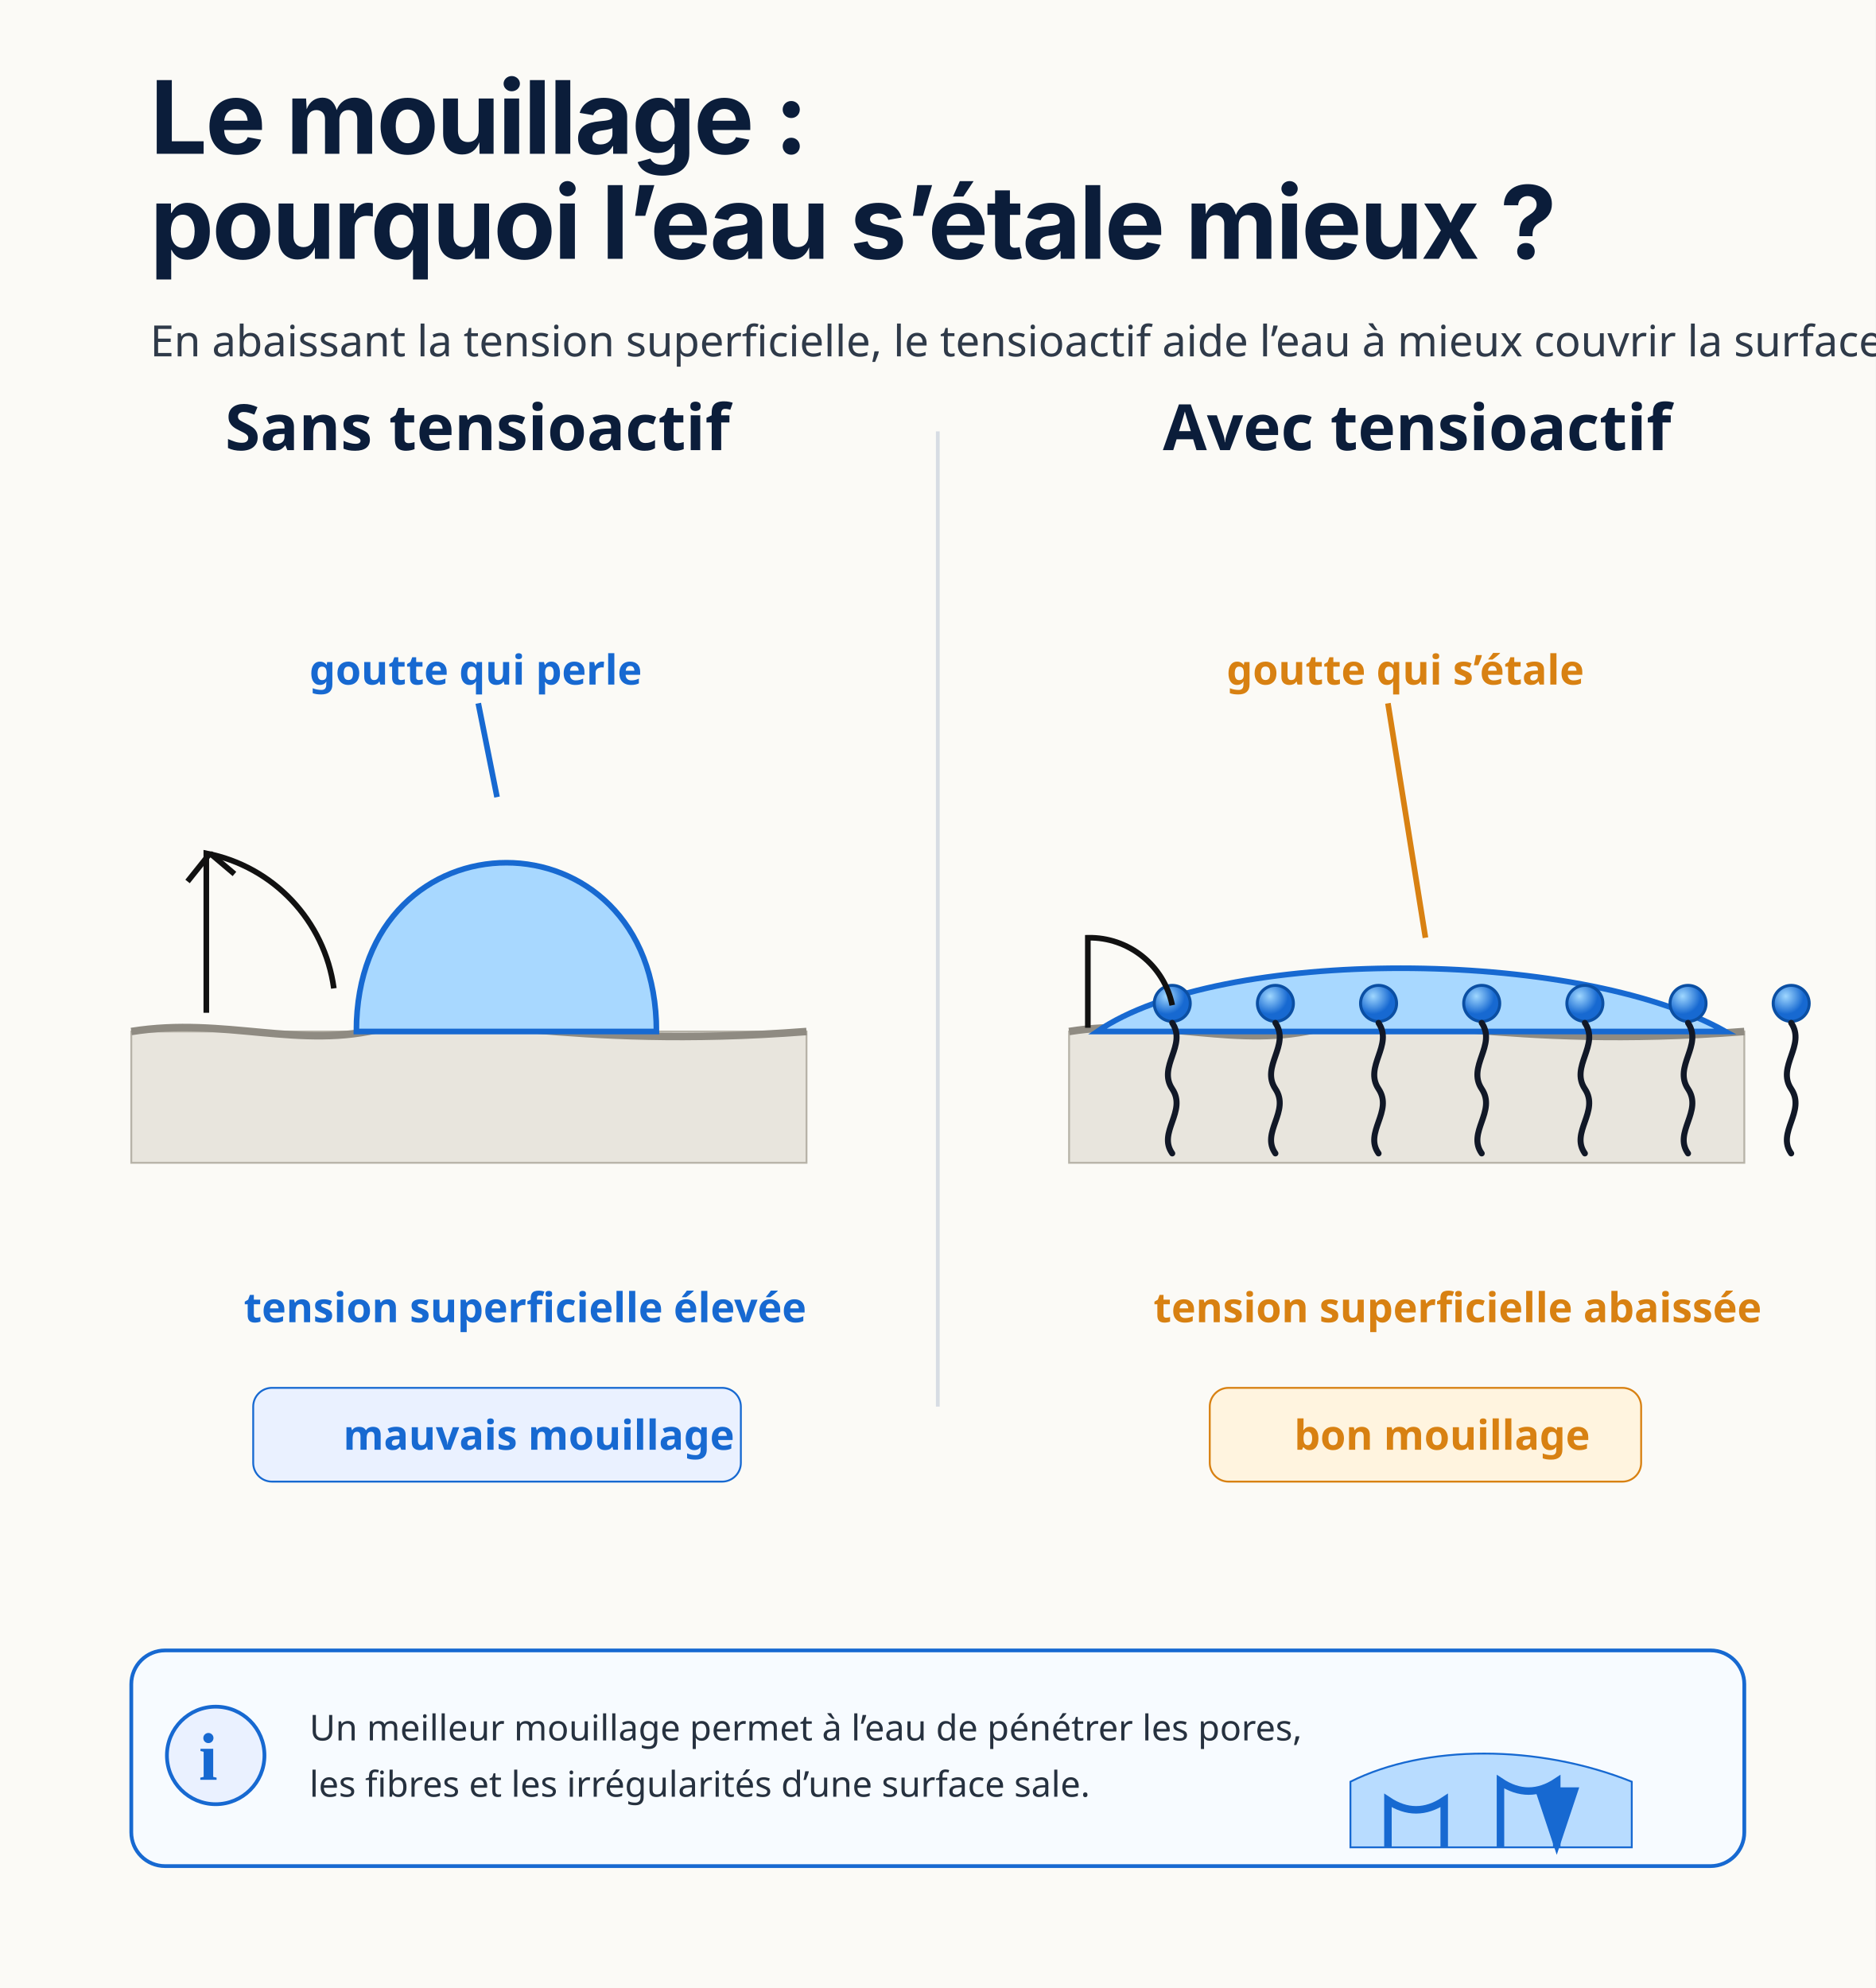
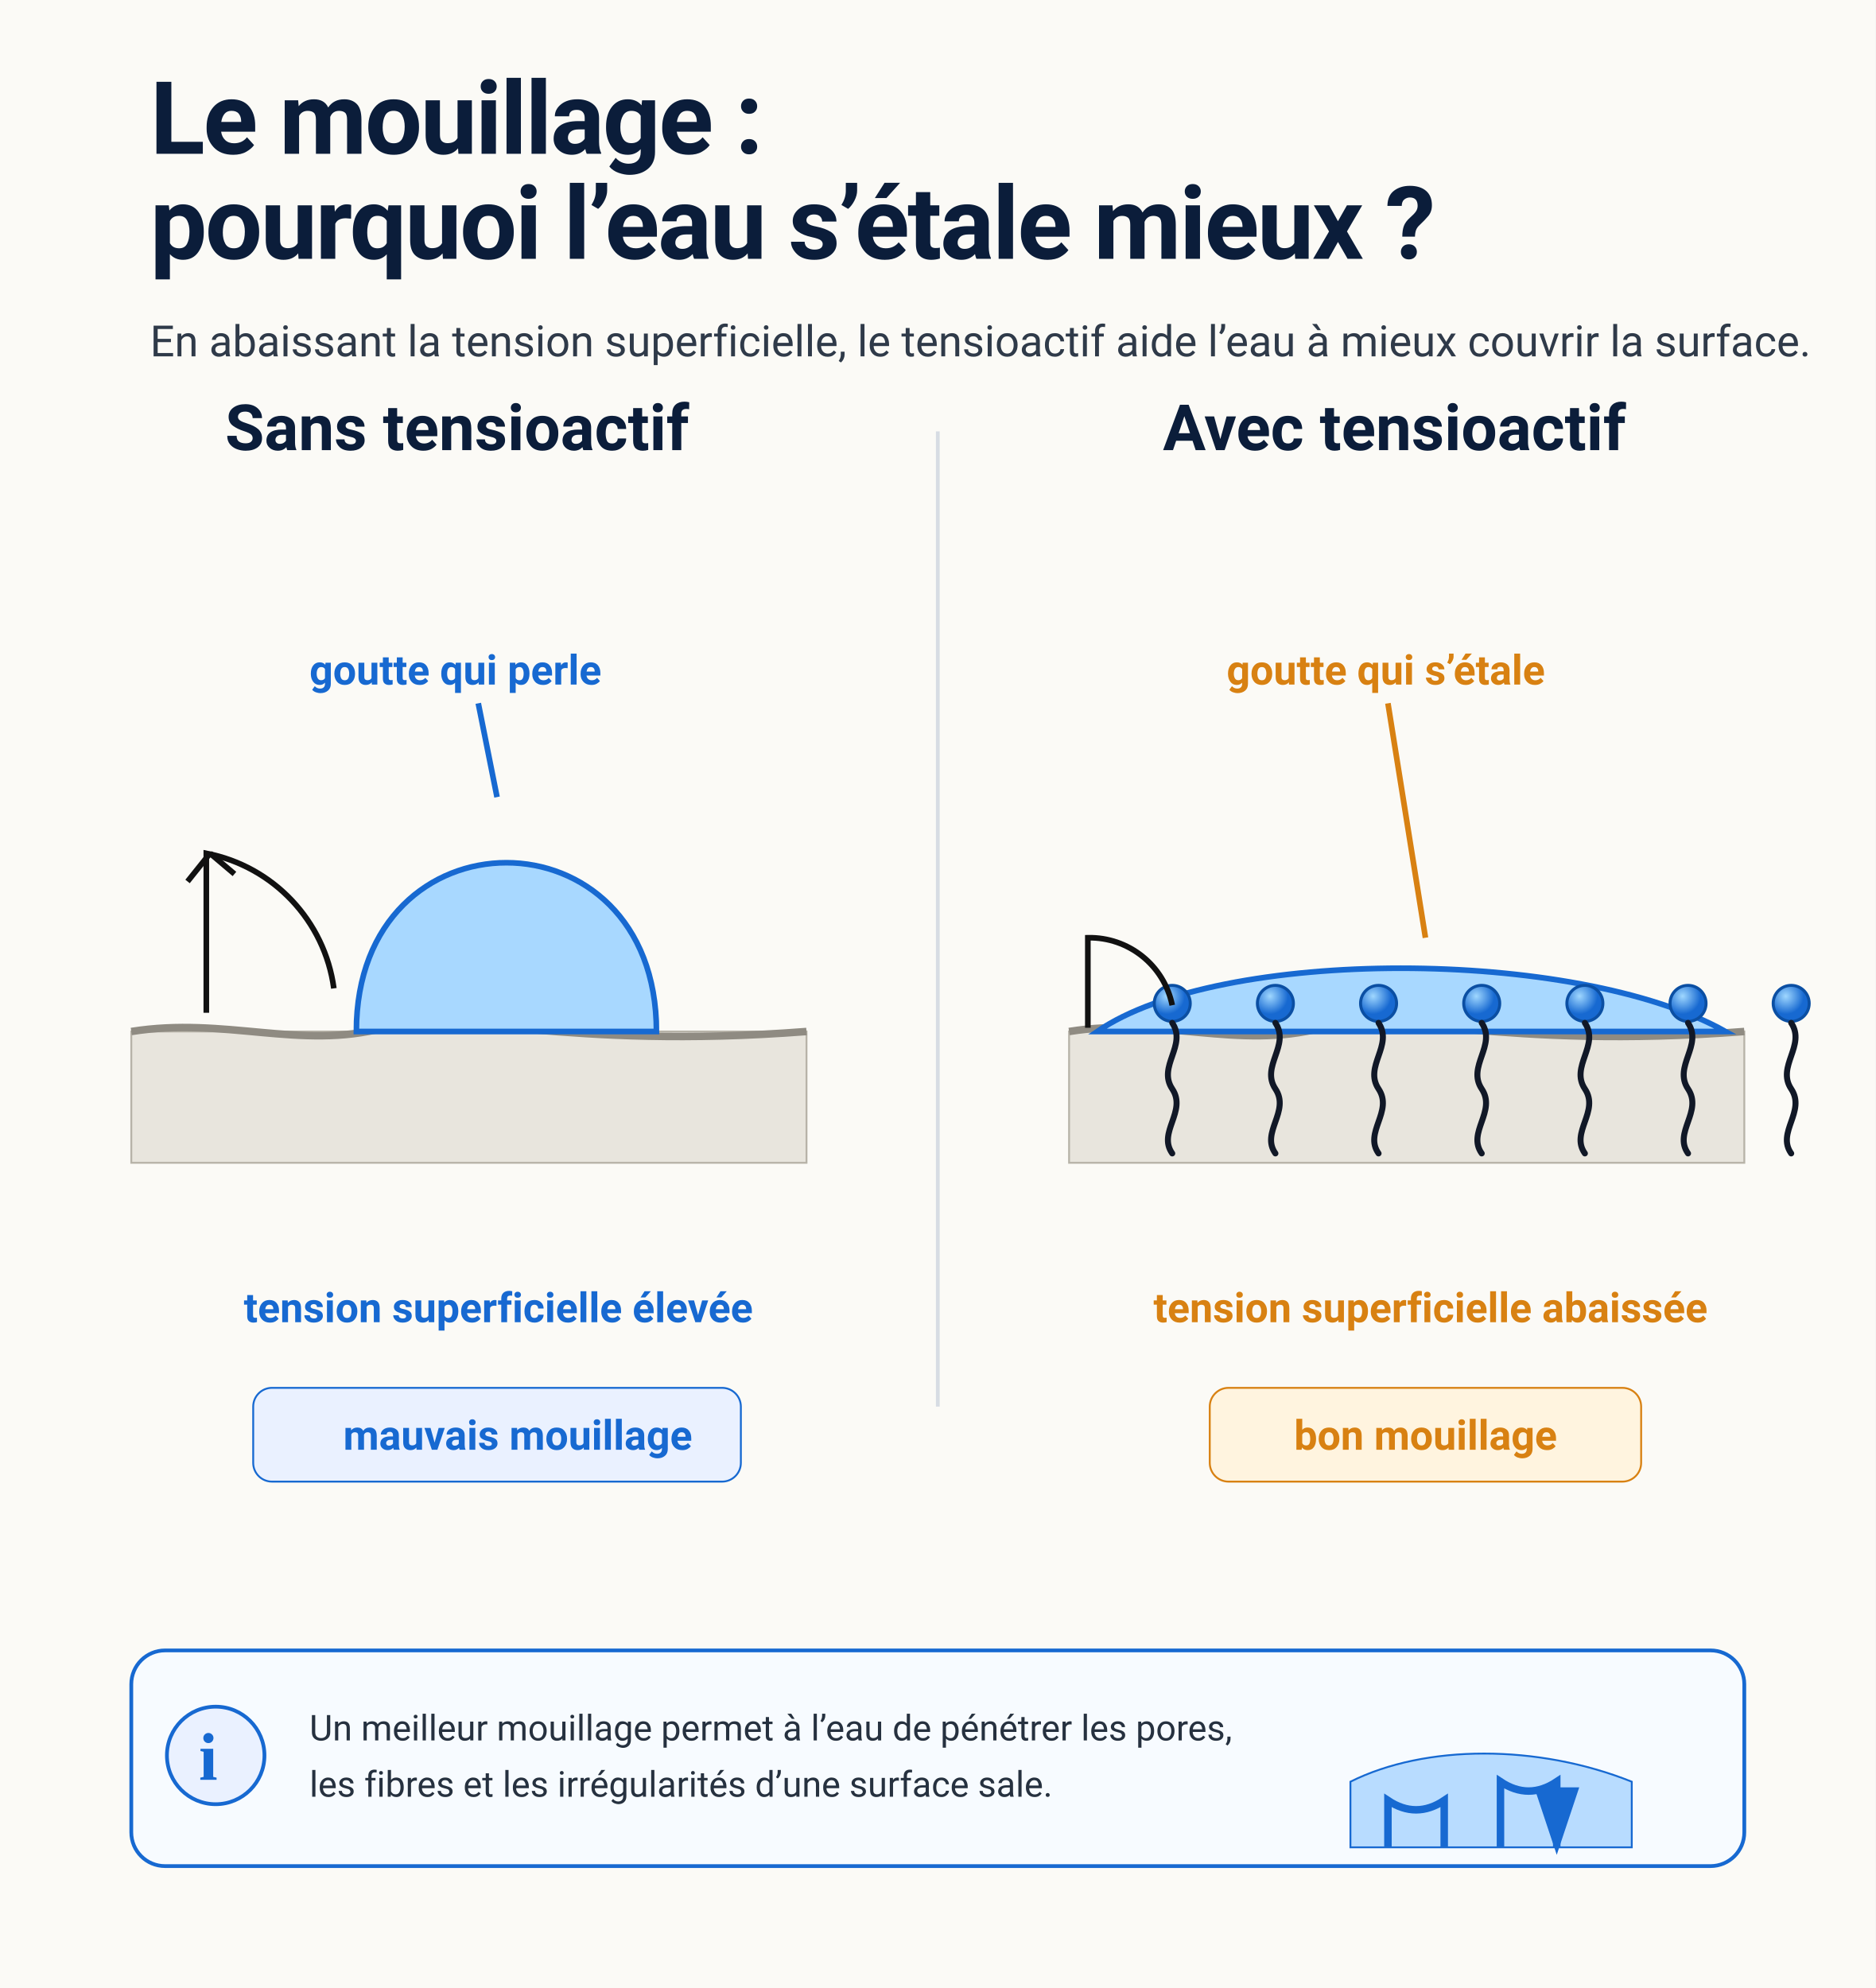
<svg xmlns="http://www.w3.org/2000/svg" width="1000" height="1060" viewBox="0 0 1000 1060" role="img" aria-labelledby="title desc">
  <defs>
    <style>
- .title{font:700 54px system-ui,-apple-system,BlinkMacSystemFont,'Segoe UI',sans-serif;fill:#0b1d3a;letter-spacing:-1px}.subtitle{font:400 23px system-ui,sans-serif;fill:#2f3a49}.h2{font:700 34px system-ui,sans-serif;fill:#0b1d3a}.label{font:600 22px system-ui,sans-serif;fill:#0b1d3a}.small{font:400 19px system-ui,sans-serif;fill:#26313f}.tiny{font:400 16px system-ui,sans-serif;fill:#415063}.blue{fill:#1769d1}.orange{fill:#d88112}.green{fill:#237047}.purple{fill:#6a3aa8}.ink{fill:#111827}.muted{fill:#4b5563}.line{stroke:#d7dce3;stroke-width:2}.box{fill:#fff;stroke:#d7dce3;stroke-width:2}.info{fill:#f7fbff;stroke:#1769d1;stroke-width:2}.warn{fill:#fff9ed;stroke:#d88112;stroke-width:2}.water{fill:#dcefff;stroke:#68aee8;stroke-width:2}.oil{fill:#ffe1a3;stroke:#e0a144;stroke-width:2}.surface{fill:#e8e5dd;stroke:#b7b3a8;stroke-width:1}.tail{fill:none;stroke:#111827;stroke-width:4;stroke-linecap:round}.dash{stroke-dasharray:8 8}.mono{font:500 20px ui-monospace,SFMono-Regular,Menlo,monospace;fill:#111827}
+ .title{font:700 54px Roboto,Arial,sans-serif;fill:#0b1d3a;letter-spacing:-1px}.subtitle{font:400 23px Roboto,Arial,sans-serif;fill:#2f3a49}.h2{font:700 34px Roboto,Arial,sans-serif;fill:#0b1d3a}.label{font:600 22px Roboto,Arial,sans-serif;fill:#0b1d3a}.small{font:400 19px Roboto,Arial,sans-serif;fill:#26313f}.tiny{font:400 16px Roboto,Arial,sans-serif;fill:#415063}.blue{fill:#1769d1}.orange{fill:#d88112}.green{fill:#237047}.purple{fill:#6a3aa8}.ink{fill:#111827}.muted{fill:#4b5563}.line{stroke:#d7dce3;stroke-width:2}.box{fill:#fff;stroke:#d7dce3;stroke-width:2}.info{fill:#f7fbff;stroke:#1769d1;stroke-width:2}.warn{fill:#fff9ed;stroke:#d88112;stroke-width:2}.water{fill:#dcefff;stroke:#68aee8;stroke-width:2}.oil{fill:#ffe1a3;stroke:#e0a144;stroke-width:2}.surface{fill:#e8e5dd;stroke:#b7b3a8;stroke-width:1}.tail{fill:none;stroke:#111827;stroke-width:4;stroke-linecap:round}.dash{stroke-dasharray:8 8}.mono{font:500 20px Roboto,Arial,sans-serif;fill:#111827}
</style>
    <radialGradient id="blueHead" cx="35%" cy="30%">
      <stop offset="0" stop-color="#9fd7ff" />
      <stop offset="1" stop-color="#1769d1" />
    </radialGradient>
    <radialGradient id="oilDrop" cx="35%" cy="30%">
      <stop offset="0" stop-color="#ffe19a" />
      <stop offset="1" stop-color="#d88112" />
    </radialGradient>
    <marker id="arrowBlue" markerWidth="10" markerHeight="10" refX="8" refY="3" orient="auto">
      <path d="M0,0 L0,6 L9,3 z" fill="#1769d1" />
    </marker>
    <marker id="arrowOrange" markerWidth="10" markerHeight="10" refX="8" refY="3" orient="auto">
      <path d="M0,0 L0,6 L9,3 z" fill="#d88112" />
    </marker>
    <marker id="arrowDark" markerWidth="10" markerHeight="10" refX="8" refY="3" orient="auto">
      <path d="M0,0 L0,6 L9,3 z" fill="#111827" />
    </marker>
  </defs>
  <rect width="100%" height="100%" fill="#fbfaf6" />
  <text x="80" y="82" class="title">Le mouillage :</text>
  <text x="80" y="138" class="title">pourquoi l’eau s’étale mieux ?</text>
  <text x="80" y="190" class="subtitle">En abaissant la tension superficielle, le tensioactif aide l’eau à mieux couvrir la surface.</text>
  <line x1="500" y1="230" x2="500" y2="750" stroke="#d7dce3" stroke-width="2" />
  <text x="120" y="240" class="h2" fill="#1769d1">Sans tensioactif</text>
  <text x="620" y="240" class="h2" fill="#d88112">Avec tensioactif</text>
  <rect x="70" y="550" width="360" height="70" class="surface" />
  <path d="M70 550 C120 542 160 560 205 548 C245 538 300 560 430 550" fill="none" stroke="#8f8b82" stroke-width="4" />
  <path d="M190 550 C190 430 350 430 350 550 Z" fill="#a8d8ff" stroke="#1769d1" stroke-width="3" />
  <path d="M110 540 L110 455 A85 85 0 0 1 178 527" fill="none" stroke="#111" stroke-width="3" />
  <path d="M112 455 L100 470 M112 455 L125 466" stroke="#111" stroke-width="3" />
  <text x="165" y="365" class="label blue">goutte qui perle</text>
  <line x1="255" y1="375" x2="265" y2="425" stroke="#1769d1" stroke-width="3" />
  <text x="130" y="705" class="label blue">tension superficielle élevée</text>
  <rect x="135" y="740" width="260" height="50" rx="10" fill="#eaf1ff" stroke="#1769d1" />
  <text x="183" y="773" class="label blue">mauvais mouillage</text>
  <rect x="570" y="550" width="360" height="70" class="surface" />
  <path d="M570 550 C620 542 660 560 705 548 C745 538 800 560 930 550" fill="none" stroke="#8f8b82" stroke-width="4" />
  <path d="M585 550 C650 505 840 505 920 550 Z" fill="#a8d8ff" stroke="#1769d1" stroke-width="3" />
  <g transform="translate(625 535) scale(0.8)">
    <circle cx="0" cy="0" r="12" fill="url(#blueHead)" stroke="#0b4fa3" stroke-width="2" />
    <path d="M0 13 C10 28 -10 42 0 57 C10 72 -10 86 0 100" class="tail" stroke-width="3" />
  </g>
  <g transform="translate(680 535) scale(0.8)">
    <circle cx="0" cy="0" r="12" fill="url(#blueHead)" stroke="#0b4fa3" stroke-width="2" />
    <path d="M0 13 C10 28 -10 42 0 57 C10 72 -10 86 0 100" class="tail" stroke-width="3" />
  </g>
  <g transform="translate(735 535) scale(0.8)">
    <circle cx="0" cy="0" r="12" fill="url(#blueHead)" stroke="#0b4fa3" stroke-width="2" />
    <path d="M0 13 C10 28 -10 42 0 57 C10 72 -10 86 0 100" class="tail" stroke-width="3" />
  </g>
  <g transform="translate(790 535) scale(0.8)">
    <circle cx="0" cy="0" r="12" fill="url(#blueHead)" stroke="#0b4fa3" stroke-width="2" />
    <path d="M0 13 C10 28 -10 42 0 57 C10 72 -10 86 0 100" class="tail" stroke-width="3" />
  </g>
  <g transform="translate(845 535) scale(0.8)">
    <circle cx="0" cy="0" r="12" fill="url(#blueHead)" stroke="#0b4fa3" stroke-width="2" />
    <path d="M0 13 C10 28 -10 42 0 57 C10 72 -10 86 0 100" class="tail" stroke-width="3" />
  </g>
  <g transform="translate(900 535) scale(0.8)">
    <circle cx="0" cy="0" r="12" fill="url(#blueHead)" stroke="#0b4fa3" stroke-width="2" />
    <path d="M0 13 C10 28 -10 42 0 57 C10 72 -10 86 0 100" class="tail" stroke-width="3" />
  </g>
  <g transform="translate(955 535) scale(0.8)">
    <circle cx="0" cy="0" r="12" fill="url(#blueHead)" stroke="#0b4fa3" stroke-width="2" />
    <path d="M0 13 C10 28 -10 42 0 57 C10 72 -10 86 0 100" class="tail" stroke-width="3" />
  </g>
  <path d="M580 548 L580 500 A45 45 0 0 1 625 536" fill="none" stroke="#111" stroke-width="3" />
  <text x="654" y="365" class="label orange">goutte qui s’étale</text>
  <line x1="740" y1="375" x2="760" y2="500" stroke="#d88112" stroke-width="3" />
  <text x="615" y="705" class="label orange">tension superficielle abaissée</text>
  <rect x="645" y="740" width="230" height="50" rx="10" fill="#fff4df" stroke="#d88112" />
  <text x="690" y="773" class="label orange">bon mouillage</text>
  <rect x="70" y="880" width="860" height="115" rx="18" class="info" />
  <circle cx="115" cy="936" r="26" fill="#eaf1ff" stroke="#1769d1" stroke-width="2" />
  <text x="106" y="949" font-size="36" font-weight="700" fill="#1769d1">i</text>
  <text x="165" y="928" class="small">Un meilleur mouillage permet à l’eau de pénétrer les pores,</text>
  <text x="165" y="958" class="small">les fibres et les irrégularités d’une surface sale.</text>
  <g transform="translate(720 915)">
    <path d="M0 35 C40 15 100 15 150 35 V70 H0Z" fill="#b8dcff" stroke="#1769d1" />
    <path d="M20 70 v-25 q15 10 30 0 v25 M80 70 v-35 q15 10 30 0 v35" stroke="#1769d1" stroke-width="4" fill="none" marker-end="url(#arrowBlue)" />
  </g>
</svg>
